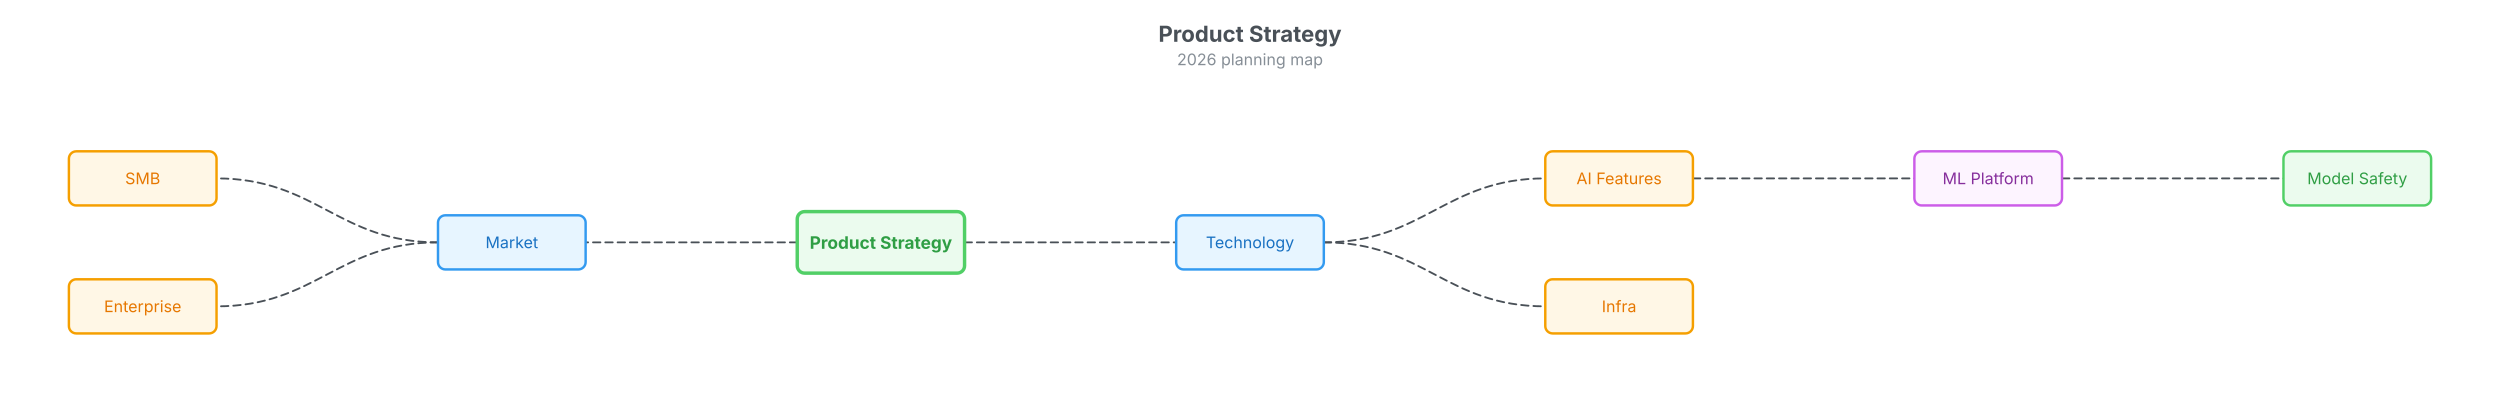
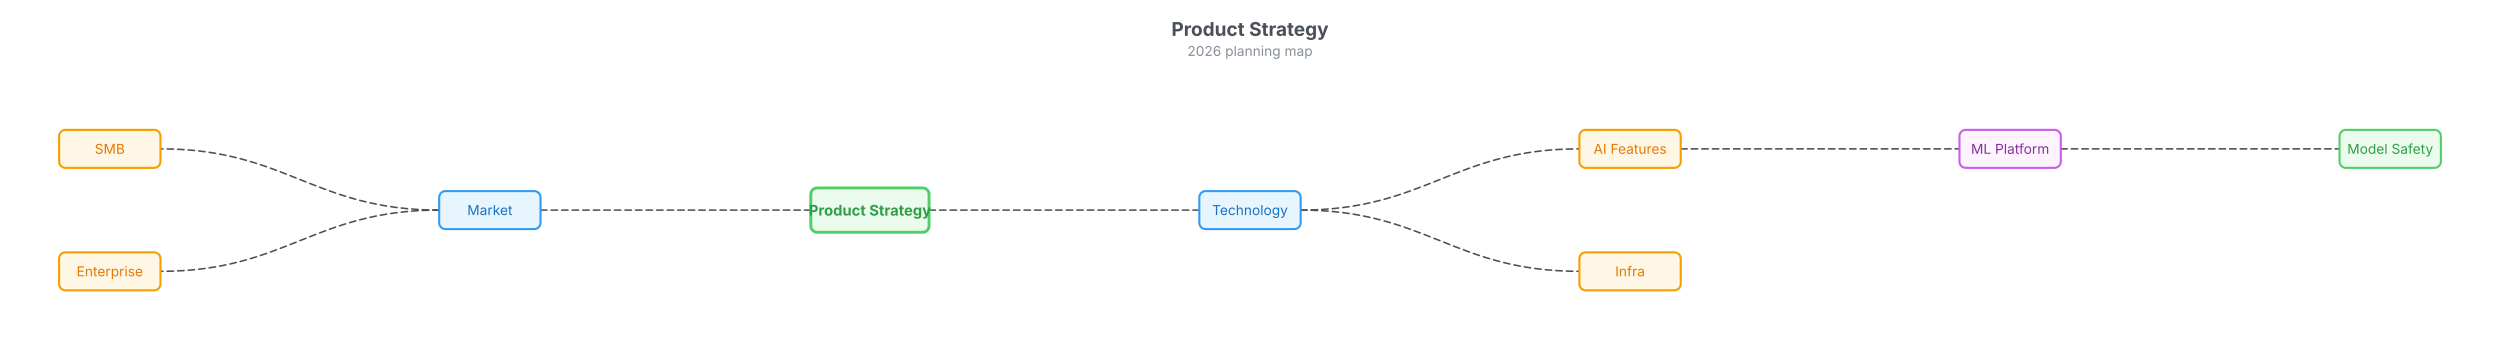
- <svg xmlns="http://www.w3.org/2000/svg" width="2032" height="327" viewBox="-716 -145 2032 327">
-   <text x="300" y="-111" text-anchor="middle" font-family="Inter, system-ui, -apple-system, sans-serif" font-size="18" font-weight="700" fill="#495057">Product Strategy</text>
-   <text x="300" y="-92" text-anchor="middle" font-family="Inter, system-ui, -apple-system, sans-serif" font-size="13" fill="#868e96">2026 planning map</text>
+ <svg xmlns="http://www.w3.org/2000/svg" width="2368" height="331" viewBox="-824 -141 2368 331">
+   <text x="360" y="-107" text-anchor="middle" font-family="Inter, system-ui, -apple-system, sans-serif" font-size="18" font-weight="700" fill="#495057">Product Strategy</text>
+   <text x="360" y="-88" text-anchor="middle" font-family="Inter, system-ui, -apple-system, sans-serif" font-size="13" fill="#868e96">2026 planning map</text>
  <g class="mindmap">
-     <path d="M-68,52 C-145.4,52 -162.6,52 -240,52" fill="none" stroke="#495057" stroke-width="1.5" stroke-linecap="round" stroke-dasharray="6,4">
+     <path d="M-56,58 C-171.2,58 -196.8,58 -312,58" fill="none" stroke="#495057" stroke-width="1.5" stroke-linecap="round" stroke-dasharray="6,4">
      <animate attributeName="stroke-dashoffset" from="0" to="-20" dur="0.8s" repeatCount="indefinite" />
    </path>
-     <path d="M68,52 C145.4,52 162.6,52 240,52" fill="none" stroke="#495057" stroke-width="1.5" stroke-linecap="round" stroke-dasharray="6,4">
+     <path d="M56,58 C171.2,58 196.8,58 312,58" fill="none" stroke="#495057" stroke-width="1.5" stroke-linecap="round" stroke-dasharray="6,4">
      <animate attributeName="stroke-dashoffset" from="0" to="-20" dur="0.8s" repeatCount="indefinite" />
    </path>
-     <path d="M-360,52 C-441,52 -459,0 -540,0" fill="none" stroke="#495057" stroke-width="1.5" stroke-linecap="round" stroke-dasharray="6,4">
+     <path d="M-408,58 C-526.8,58 -553.2,0 -672,0" fill="none" stroke="#495057" stroke-width="1.5" stroke-linecap="round" stroke-dasharray="6,4">
      <animate attributeName="stroke-dashoffset" from="0" to="-20" dur="0.8s" repeatCount="indefinite" />
    </path>
-     <path d="M-360,52 C-441,52 -459,104 -540,104" fill="none" stroke="#495057" stroke-width="1.5" stroke-linecap="round" stroke-dasharray="6,4">
+     <path d="M-408,58 C-526.8,58 -553.2,116 -672,116" fill="none" stroke="#495057" stroke-width="1.5" stroke-linecap="round" stroke-dasharray="6,4">
      <animate attributeName="stroke-dashoffset" from="0" to="-20" dur="0.8s" repeatCount="indefinite" />
    </path>
-     <path d="M360,52 C441,52 459,0 540,0" fill="none" stroke="#495057" stroke-width="1.5" stroke-linecap="round" stroke-dasharray="6,4">
+     <path d="M408,58 C526.8,58 553.2,0 672,0" fill="none" stroke="#495057" stroke-width="1.5" stroke-linecap="round" stroke-dasharray="6,4">
      <animate attributeName="stroke-dashoffset" from="0" to="-20" dur="0.8s" repeatCount="indefinite" />
    </path>
-     <path d="M360,52 C441,52 459,104 540,104" fill="none" stroke="#495057" stroke-width="1.5" stroke-linecap="round" stroke-dasharray="6,4">
+     <path d="M408,58 C526.8,58 553.2,116 672,116" fill="none" stroke="#495057" stroke-width="1.5" stroke-linecap="round" stroke-dasharray="6,4">
      <animate attributeName="stroke-dashoffset" from="0" to="-20" dur="0.8s" repeatCount="indefinite" />
    </path>
-     <path d="M660,0 C741,0 759,0 840,0" fill="none" stroke="#495057" stroke-width="1.5" stroke-linecap="round" stroke-dasharray="6,4">
+     <path d="M768,0 C886.8,0 913.2,0 1032,0" fill="none" stroke="#495057" stroke-width="1.5" stroke-linecap="round" stroke-dasharray="6,4">
      <animate attributeName="stroke-dashoffset" from="0" to="-20" dur="0.8s" repeatCount="indefinite" />
    </path>
-     <path d="M960,0 C1041,0 1059,0 1140,0" fill="none" stroke="#495057" stroke-width="1.5" stroke-linecap="round" stroke-dasharray="6,4">
+     <path d="M1128,0 C1246.8,0 1273.2,0 1392,0" fill="none" stroke="#495057" stroke-width="1.5" stroke-linecap="round" stroke-dasharray="6,4">
      <animate attributeName="stroke-dashoffset" from="0" to="-20" dur="0.8s" repeatCount="indefinite" />
    </path>
    <g class="node node-terminal" data-id="root">
-       <rect x="-68" y="27" width="136" height="50" rx="6" ry="6" fill="#ebfbee" stroke="#51cf66" stroke-width="2.8" />
-       <text x="0" y="52" text-anchor="middle" dominant-baseline="middle" font-family="Inter, system-ui, -apple-system, sans-serif" font-size="14" font-weight="700" fill="#2f9e44">Product Strategy</text>
+       <rect x="-56" y="37" width="112" height="42" rx="6" ry="6" fill="#ebfbee" stroke="#51cf66" stroke-width="2.8" />
+       <text x="0" y="58" text-anchor="middle" dominant-baseline="middle" font-family="Inter, system-ui, -apple-system, sans-serif" font-size="14" font-weight="700" fill="#2f9e44">Product Strategy</text>
    </g>
    <g class="node node-process" data-id="market">
-       <rect x="-360" y="30" width="120" height="44" rx="6" ry="6" fill="#e7f5ff" stroke="#339af0" stroke-width="2" />
-       <text x="-300" y="52" text-anchor="middle" dominant-baseline="middle" font-family="Inter, system-ui, -apple-system, sans-serif" font-size="13" fill="#1971c2">Market</text>
+       <rect x="-408" y="40" width="96" height="36" rx="6" ry="6" fill="#e7f5ff" stroke="#339af0" stroke-width="2" />
+       <text x="-360" y="58" text-anchor="middle" dominant-baseline="middle" font-family="Inter, system-ui, -apple-system, sans-serif" font-size="13" fill="#1971c2">Market</text>
    </g>
    <g class="node node-process" data-id="tech">
-       <rect x="240" y="30" width="120" height="44" rx="6" ry="6" fill="#e7f5ff" stroke="#339af0" stroke-width="2" />
-       <text x="300" y="52" text-anchor="middle" dominant-baseline="middle" font-family="Inter, system-ui, -apple-system, sans-serif" font-size="13" fill="#1971c2">Technology</text>
+       <rect x="312" y="40" width="96" height="36" rx="6" ry="6" fill="#e7f5ff" stroke="#339af0" stroke-width="2" />
+       <text x="360" y="58" text-anchor="middle" dominant-baseline="middle" font-family="Inter, system-ui, -apple-system, sans-serif" font-size="13" fill="#1971c2">Technology</text>
    </g>
    <g class="node node-decision" data-id="smb">
-       <rect x="-660" y="-22" width="120" height="44" rx="6" ry="6" fill="#fff7e6" stroke="#f59f00" stroke-width="2" />
-       <text x="-600" y="0" text-anchor="middle" dominant-baseline="middle" font-family="Inter, system-ui, -apple-system, sans-serif" font-size="13" fill="#e67700">SMB</text>
+       <rect x="-768" y="-18" width="96" height="36" rx="6" ry="6" fill="#fff7e6" stroke="#f59f00" stroke-width="2" />
+       <text x="-720" y="0" text-anchor="middle" dominant-baseline="middle" font-family="Inter, system-ui, -apple-system, sans-serif" font-size="13" fill="#e67700">SMB</text>
    </g>
    <g class="node node-decision" data-id="ent">
-       <rect x="-660" y="82" width="120" height="44" rx="6" ry="6" fill="#fff7e6" stroke="#f59f00" stroke-width="2" />
-       <text x="-600" y="104" text-anchor="middle" dominant-baseline="middle" font-family="Inter, system-ui, -apple-system, sans-serif" font-size="13" fill="#e67700">Enterprise</text>
+       <rect x="-768" y="98" width="96" height="36" rx="6" ry="6" fill="#fff7e6" stroke="#f59f00" stroke-width="2" />
+       <text x="-720" y="116" text-anchor="middle" dominant-baseline="middle" font-family="Inter, system-ui, -apple-system, sans-serif" font-size="13" fill="#e67700">Enterprise</text>
    </g>
    <g class="node node-decision" data-id="ai">
-       <rect x="540" y="-22" width="120" height="44" rx="6" ry="6" fill="#fff7e6" stroke="#f59f00" stroke-width="2" />
-       <text x="600" y="0" text-anchor="middle" dominant-baseline="middle" font-family="Inter, system-ui, -apple-system, sans-serif" font-size="13" fill="#e67700">AI Features</text>
+       <rect x="672" y="-18" width="96" height="36" rx="6" ry="6" fill="#fff7e6" stroke="#f59f00" stroke-width="2" />
+       <text x="720" y="0" text-anchor="middle" dominant-baseline="middle" font-family="Inter, system-ui, -apple-system, sans-serif" font-size="13" fill="#e67700">AI Features</text>
    </g>
    <g class="node node-decision" data-id="infra">
-       <rect x="540" y="82" width="120" height="44" rx="6" ry="6" fill="#fff7e6" stroke="#f59f00" stroke-width="2" />
-       <text x="600" y="104" text-anchor="middle" dominant-baseline="middle" font-family="Inter, system-ui, -apple-system, sans-serif" font-size="13" fill="#e67700">Infra</text>
+       <rect x="672" y="98" width="96" height="36" rx="6" ry="6" fill="#fff7e6" stroke="#f59f00" stroke-width="2" />
+       <text x="720" y="116" text-anchor="middle" dominant-baseline="middle" font-family="Inter, system-ui, -apple-system, sans-serif" font-size="13" fill="#e67700">Infra</text>
    </g>
    <g class="node node-io" data-id="ml">
-       <rect x="840" y="-22" width="120" height="44" rx="6" ry="6" fill="#fdf4ff" stroke="#cc5de8" stroke-width="2" />
-       <text x="900" y="0" text-anchor="middle" dominant-baseline="middle" font-family="Inter, system-ui, -apple-system, sans-serif" font-size="13" fill="#862e9c">ML Platform</text>
+       <rect x="1032" y="-18" width="96" height="36" rx="6" ry="6" fill="#fdf4ff" stroke="#cc5de8" stroke-width="2" />
+       <text x="1080" y="0" text-anchor="middle" dominant-baseline="middle" font-family="Inter, system-ui, -apple-system, sans-serif" font-size="13" fill="#862e9c">ML Platform</text>
    </g>
    <g class="node node-terminal" data-id="safety">
-       <rect x="1140" y="-22" width="120" height="44" rx="6" ry="6" fill="#ebfbee" stroke="#51cf66" stroke-width="2" />
-       <text x="1200" y="0" text-anchor="middle" dominant-baseline="middle" font-family="Inter, system-ui, -apple-system, sans-serif" font-size="13" fill="#2f9e44">Model Safety</text>
+       <rect x="1392" y="-18" width="96" height="36" rx="6" ry="6" fill="#ebfbee" stroke="#51cf66" stroke-width="2" />
+       <text x="1440" y="0" text-anchor="middle" dominant-baseline="middle" font-family="Inter, system-ui, -apple-system, sans-serif" font-size="13" fill="#2f9e44">Model Safety</text>
    </g>
  </g>
</svg>
